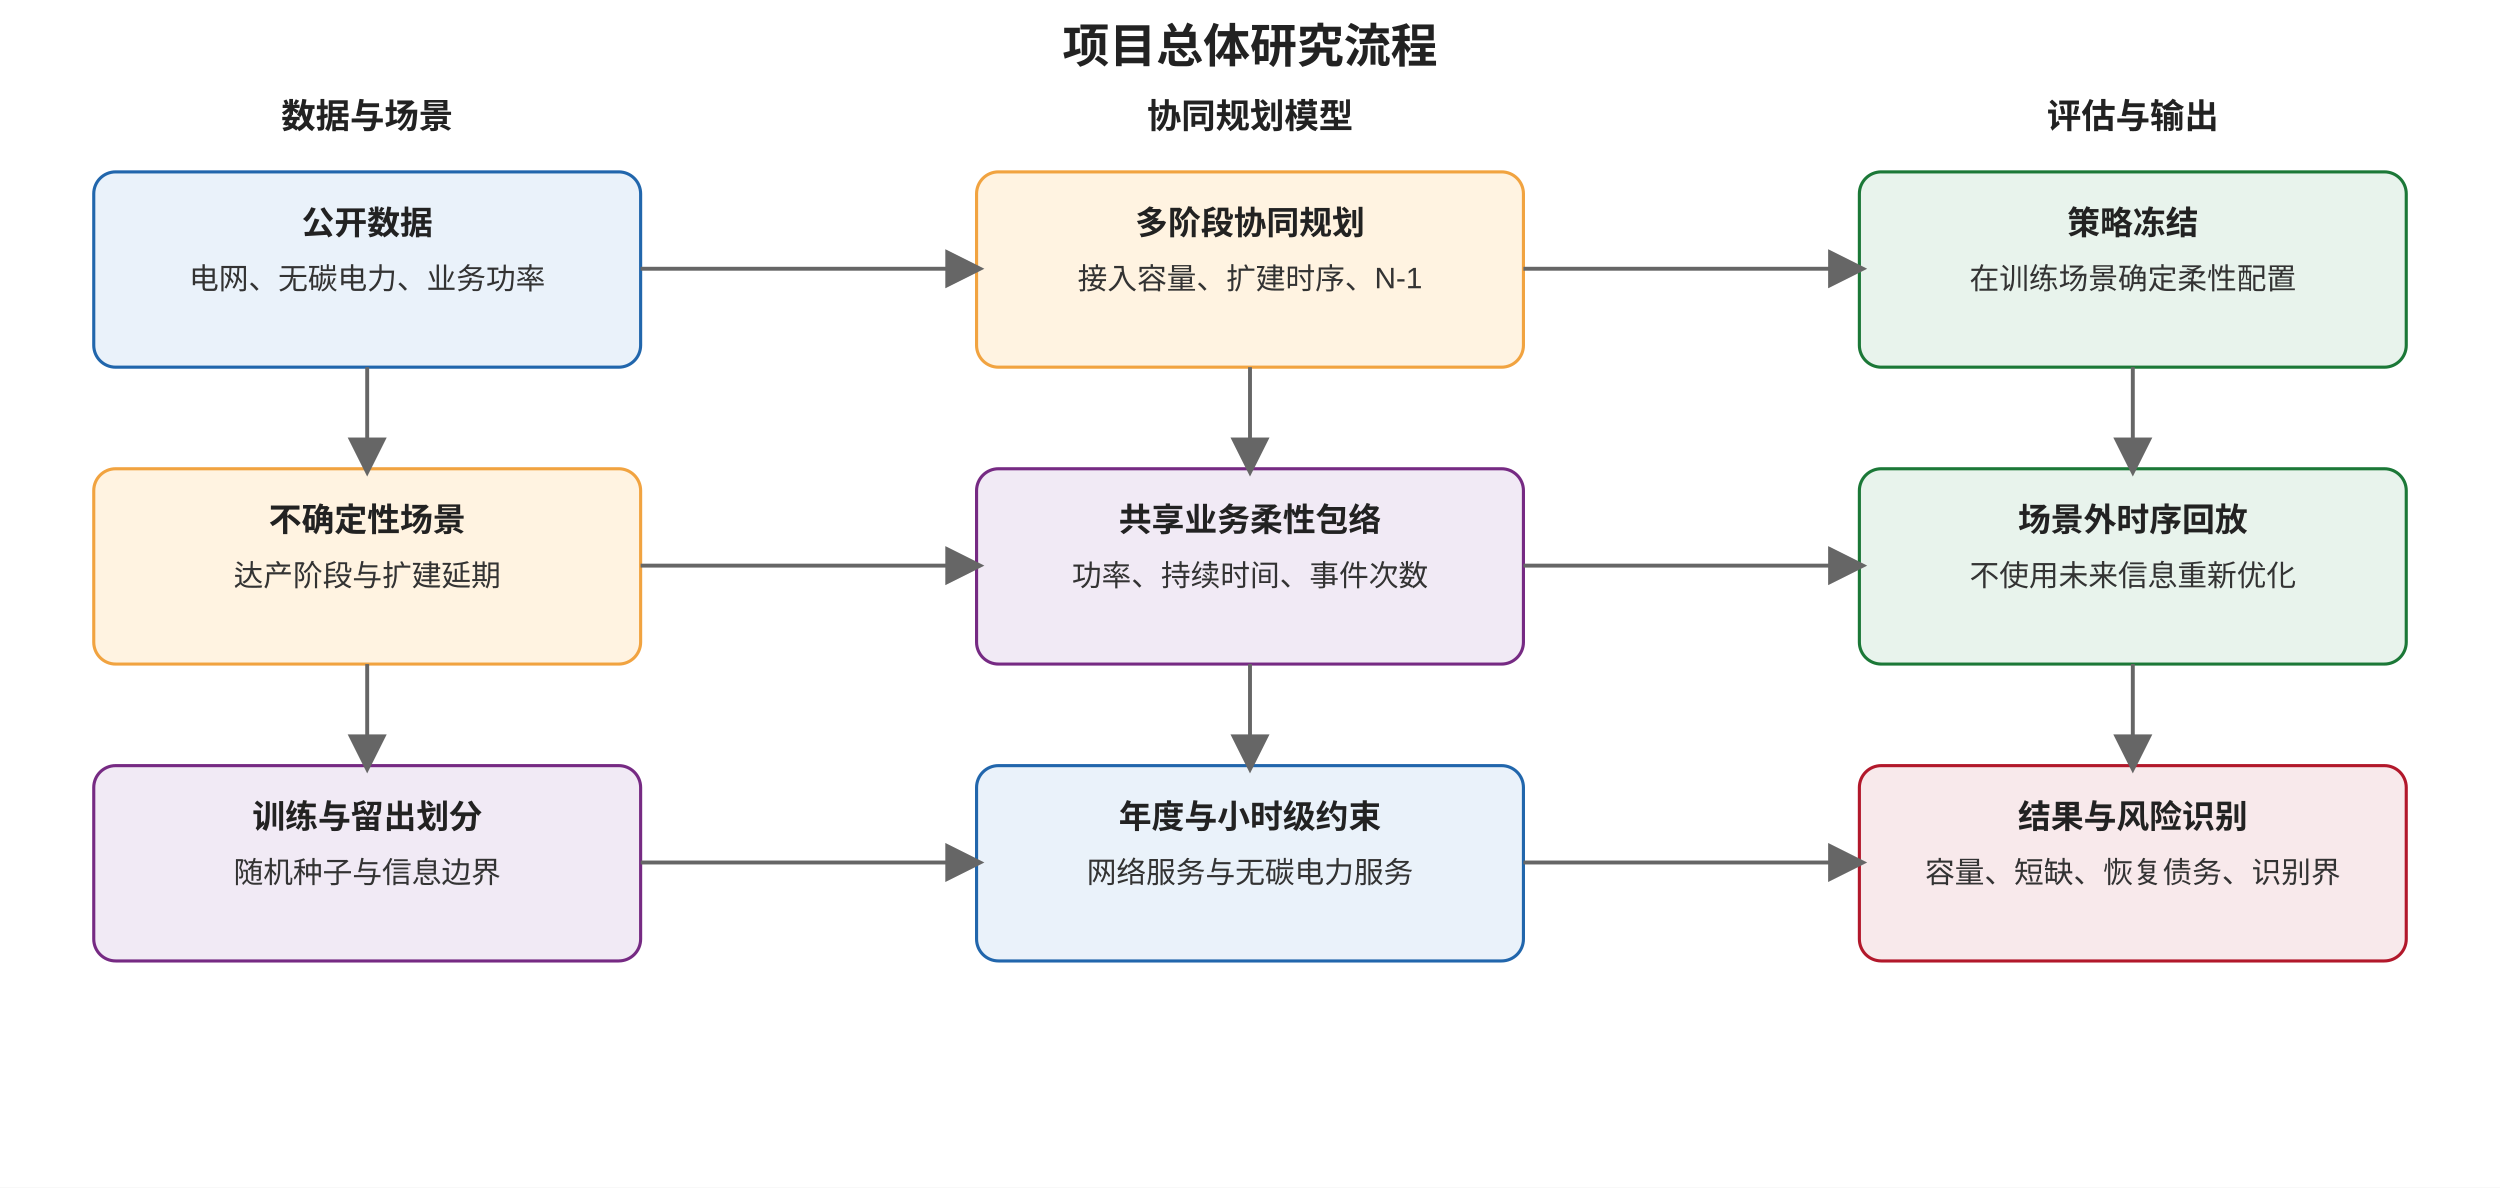
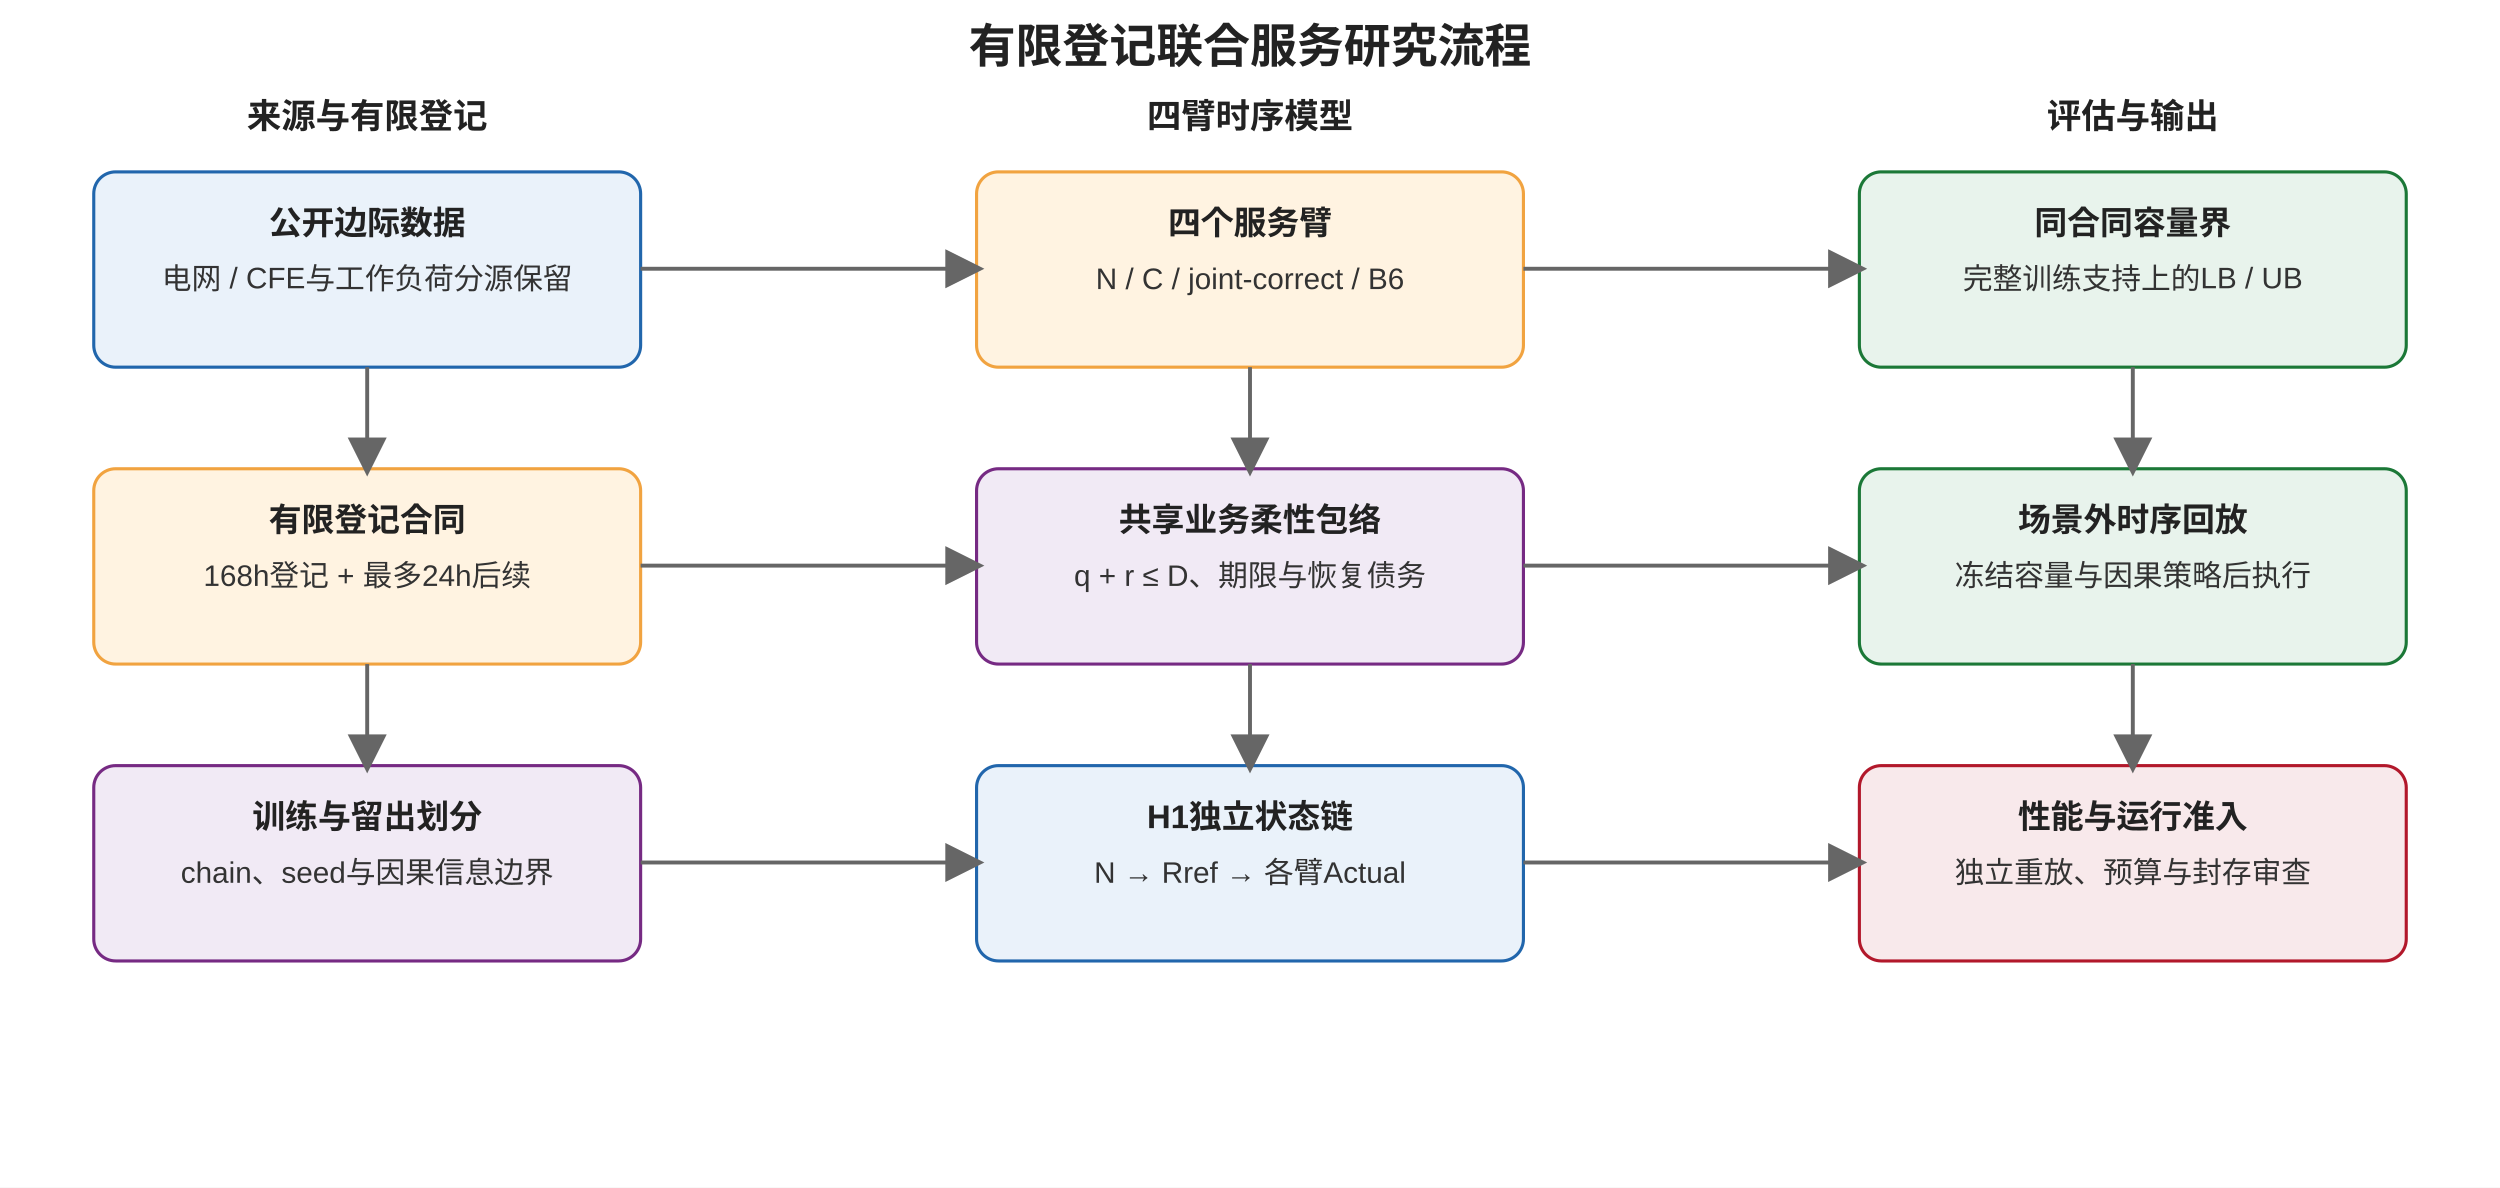
<svg xmlns="http://www.w3.org/2000/svg" width="1600" height="760" viewBox="0 0 1600 760">
  <defs>
    <marker id="arrow" markerWidth="10" markerHeight="10" refX="8" refY="5" orient="auto">
      <path d="M0,0 L10,5 L0,10 z" fill="#666666" />
    </marker>
    <style>
      .title{font:700 30px Arial,'Microsoft YaHei',sans-serif;fill:#222222}
      .lane{font:700 22px Arial,'Microsoft YaHei',sans-serif;fill:#222222}
      .head{font:700 21px Arial,'Microsoft YaHei',sans-serif;fill:#222222}
      .body{font:400 19px Arial,'Microsoft YaHei',sans-serif;fill:#333333}
      .card{stroke-width:2}
      .arrow{fill:none;stroke:#666666;stroke-width:2.5;marker-end:url(#arrow)}
    </style>
  </defs>
  <rect width="1600" height="760" fill="#FFFFFF" />
-   <text x="800" y="40" text-anchor="middle" class="title">项目总体研究流程</text>
-   <text x="235" y="82" text-anchor="middle" class="lane">数据与场景</text>
-   <text x="800" y="82" text-anchor="middle" class="lane">协同规划模型</text>
+   <text x="800" y="40" text-anchor="middle" class="title">有限登记联合服务研究流程</text>
+   <text x="235" y="82" text-anchor="middle" class="lane">来源与有限登记</text>
+   <text x="800" y="82" text-anchor="middle" class="lane">四臂时序模型</text>
  <text x="1365" y="82" text-anchor="middle" class="lane">评估与输出</text>
  <g class="card">
    <rect x="60" y="110" width="350" height="125" rx="14" fill="#EAF2FA" stroke="#2166AC" />
-     <text x="235" y="150" text-anchor="middle" class="head">公开数据</text>
-     <text x="235" y="185" text-anchor="middle" class="body">电网、无碳电力、业务功率</text>
+     <text x="235" y="150" text-anchor="middle" class="head">公开边际数据</text>
+     <text x="235" y="185" text-anchor="middle" class="body">电网 / CFE与工作负荷分源保留</text>
    <rect x="60" y="300" width="350" height="125" rx="14" fill="#FFF3E1" stroke="#F1A340" />
-     <text x="235" y="340" text-anchor="middle" class="head">不确定性场景</text>
-     <text x="235" y="375" text-anchor="middle" class="body">达产阶段与扩建延期</text>
+     <text x="235" y="340" text-anchor="middle" class="head">有限登记合同</text>
+     <text x="235" y="375" text-anchor="middle" class="body">168h登记 + 最多24h后续</text>
    <rect x="60" y="490" width="350" height="125" rx="14" fill="#F1EAF5" stroke="#762A83" />
    <text x="235" y="530" text-anchor="middle" class="head">训练与留出划分</text>
-     <text x="235" y="565" text-anchor="middle" class="body">随机种子与信息边界</text>
+     <text x="235" y="565" text-anchor="middle" class="body">chain、seed与因果信息边界</text>
  </g>
  <g class="card">
    <rect x="625" y="110" width="350" height="125" rx="14" fill="#FFF3E1" stroke="#F1A340" />
-     <text x="800" y="150" text-anchor="middle" class="head">多阶段协同规划</text>
-     <text x="800" y="185" text-anchor="middle" class="body">接入容量、扩建时序、N-1</text>
+     <text x="800" y="150" text-anchor="middle" class="head">四个服务臂</text>
+     <text x="800" y="185" text-anchor="middle" class="body">N / C / joint-correct / B6</text>
    <rect x="625" y="300" width="350" height="125" rx="14" fill="#F1EAF5" stroke="#762A83" />
    <text x="800" y="340" text-anchor="middle" class="head">共享业务柔性包络</text>
-     <text x="800" y="375" text-anchor="middle" class="body">功率、持续时间、事件次数</text>
+     <text x="800" y="375" text-anchor="middle" class="body">q + r ≤ D、期限与恢复债务</text>
    <rect x="625" y="490" width="350" height="125" rx="14" fill="#EAF2FA" stroke="#2166AC" />
-     <text x="800" y="530" text-anchor="middle" class="head">年度与小时级约束</text>
-     <text x="800" y="565" text-anchor="middle" class="body">网络服务与无碳电力服务</text>
+     <text x="800" y="530" text-anchor="middle" class="head">H1独立状态链</text>
+     <text x="800" y="565" text-anchor="middle" class="body">N → Rref → 各臂Actual</text>
  </g>
  <g class="card">
    <rect x="1190" y="110" width="350" height="125" rx="14" fill="#E8F3EC" stroke="#1B7837" />
-     <text x="1365" y="150" text-anchor="middle" class="head">策略冻结</text>
-     <text x="1365" y="185" text-anchor="middle" class="body">在训练场景确定柔性配置</text>
+     <text x="1365" y="150" text-anchor="middle" class="head">同合同容量界</text>
+     <text x="1365" y="185" text-anchor="middle" class="body">完整训练支持上的LB / UB</text>
    <rect x="1190" y="300" width="350" height="125" rx="14" fill="#E8F3EC" stroke="#1B7837" />
    <text x="1365" y="340" text-anchor="middle" class="head">场景外时序回放</text>
-     <text x="1365" y="375" text-anchor="middle" class="body">不使用未来信息重新优化</text>
+     <text x="1365" y="375" text-anchor="middle" class="body">冻结容量与因果策略后执行</text>
    <rect x="1190" y="490" width="350" height="125" rx="14" fill="#F8E9EB" stroke="#B2182B" />
-     <text x="1365" y="530" text-anchor="middle" class="head">结果与风险识别</text>
-     <text x="1365" y="565" text-anchor="middle" class="body">容量、短缺、恢复债务、识别界</text>
+     <text x="1365" y="530" text-anchor="middle" class="head">性能与运行准入</text>
+     <text x="1365" y="565" text-anchor="middle" class="body">独立重放、预算与封存审查</text>
  </g>
  <path d="M410 172 H625" class="arrow" />
  <path d="M410 362 H625" class="arrow" />
  <path d="M410 552 H625" class="arrow" />
  <path d="M975 172 H1190" class="arrow" />
  <path d="M975 362 H1190" class="arrow" />
  <path d="M975 552 H1190" class="arrow" />
  <path d="M235 235 V300" class="arrow" />
  <path d="M235 425 V490" class="arrow" />
  <path d="M800 235 V300" class="arrow" />
  <path d="M800 425 V490" class="arrow" />
  <path d="M1365 235 V300" class="arrow" />
  <path d="M1365 425 V490" class="arrow" />
</svg>
